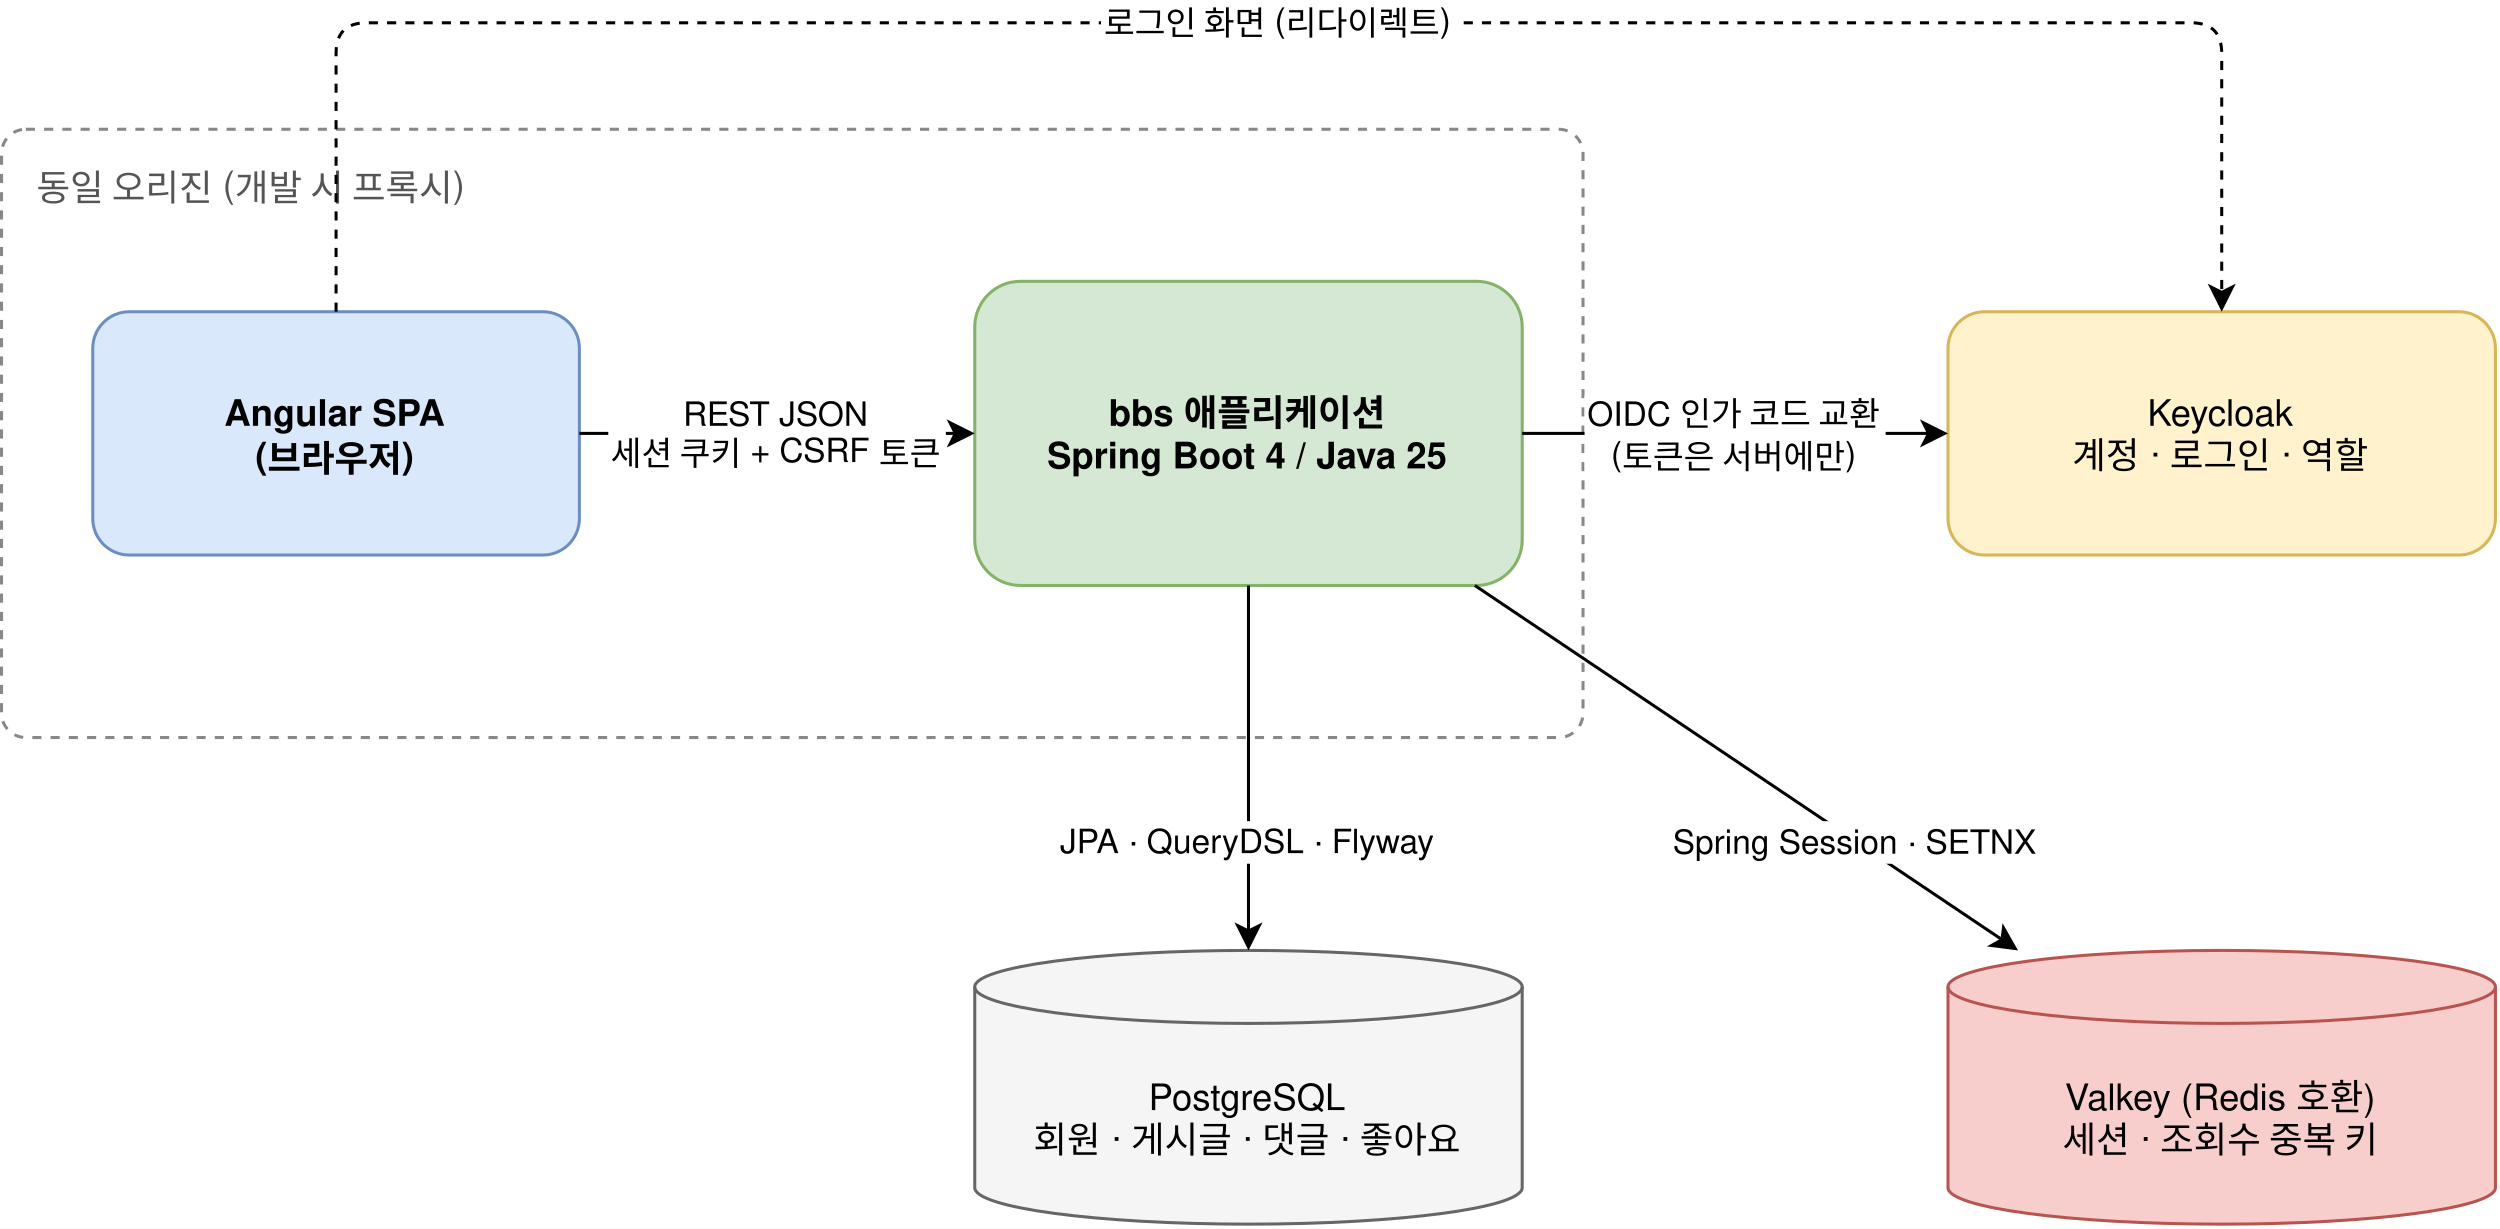
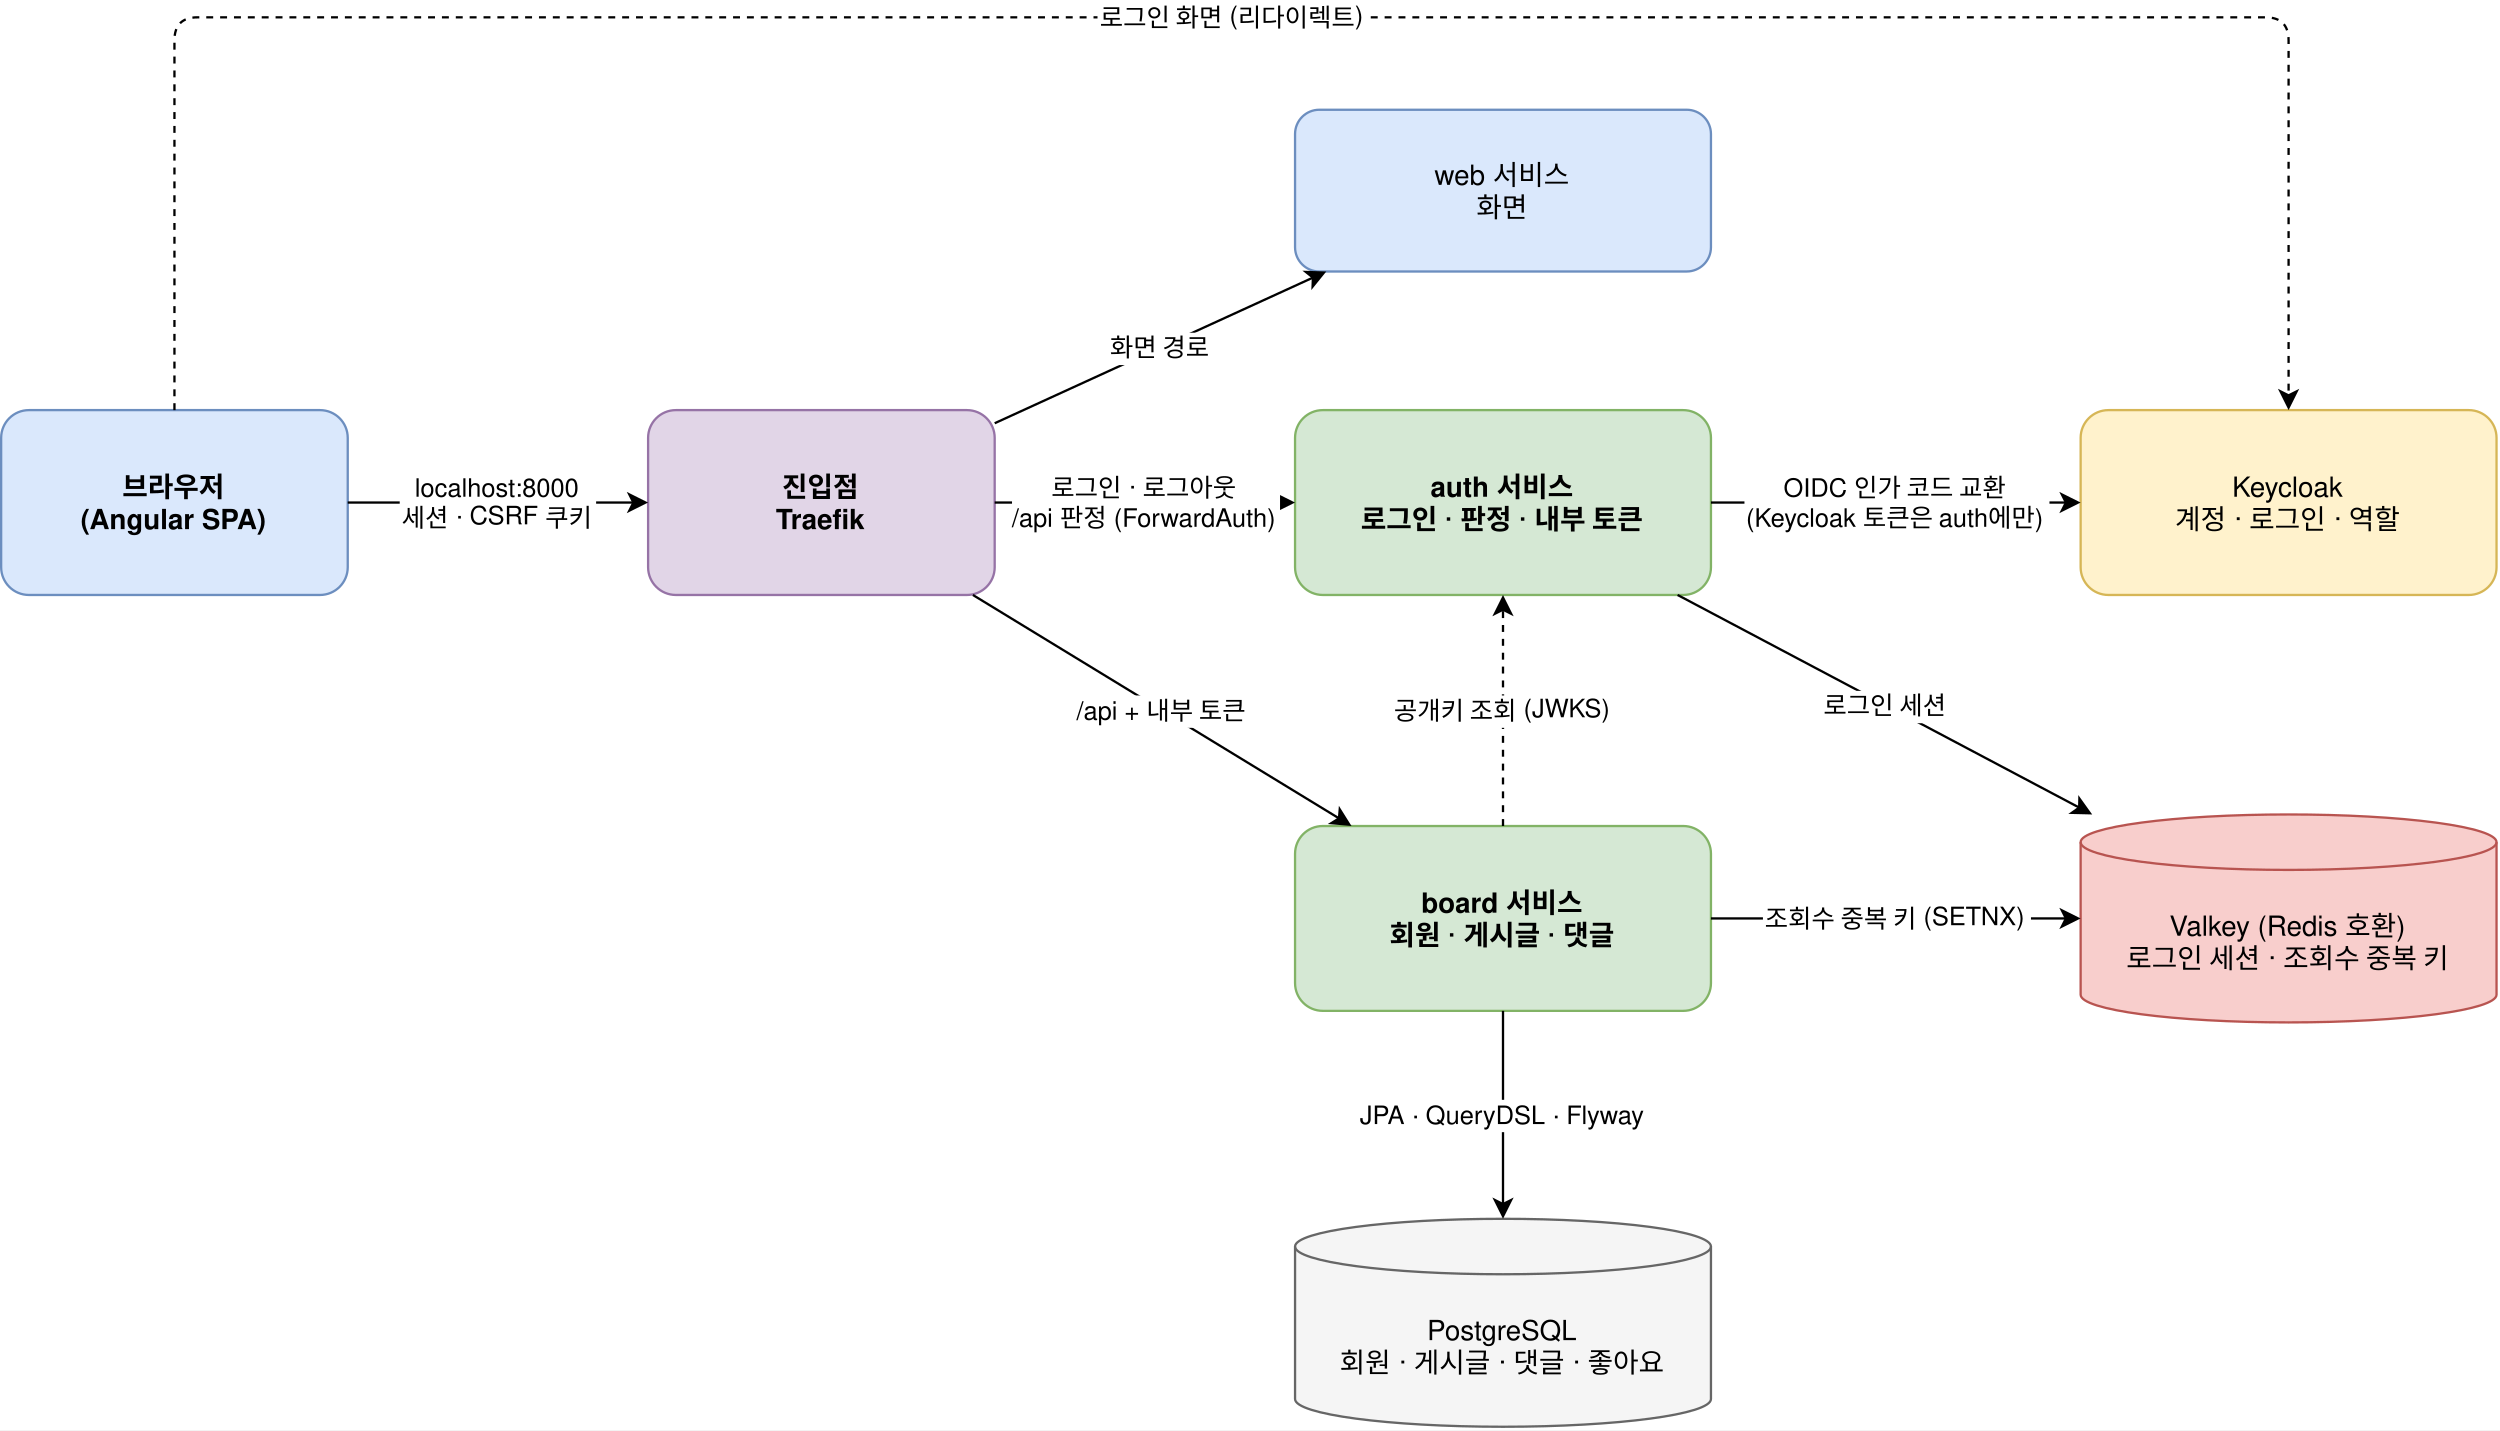
- <svg xmlns="http://www.w3.org/2000/svg" style="background: #ffffff; background-color: #ffffff; color-scheme: light;" version="1.1" width="822px" height="404px" viewBox="0 0 822 404" content="&lt;mxfile host=&quot;Electron&quot;&gt;&#10;  &lt;diagram id=&quot;context&quot; name=&quot;컨텍스트&quot;&gt;&#10;    &lt;mxGraphModel grid=&quot;0&quot; gridSize=&quot;10&quot; guides=&quot;1&quot; tooltips=&quot;1&quot; connect=&quot;1&quot; arrows=&quot;1&quot; fold=&quot;0&quot; page=&quot;0&quot; pageScale=&quot;1&quot; pageWidth=&quot;827&quot; pageHeight=&quot;1169&quot; background=&quot;#ffffff&quot; math=&quot;0&quot; shadow=&quot;0&quot;&gt;&#10;      &lt;root&gt;&#10;        &lt;mxCell id=&quot;0&quot; /&gt;&#10;        &lt;mxCell id=&quot;1&quot; parent=&quot;0&quot; /&gt;&#10;        &lt;mxCell id=&quot;grp&quot; parent=&quot;1&quot; style=&quot;rounded=1;dashed=1;fillColor=none;strokeColor=#888888;verticalAlign=top;align=left;spacingLeft=10;spacingTop=6;fontColor=#555555;arcSize=4;&quot; value=&quot;동일 오리진 (개발 시 프록시)&quot; vertex=&quot;1&quot;&gt;&#10;          &lt;mxGeometry height=&quot;200&quot; width=&quot;520&quot; x=&quot;20&quot; y=&quot;70&quot; as=&quot;geometry&quot; /&gt;&#10;        &lt;/mxCell&gt;&#10;        &lt;mxCell id=&quot;spa&quot; parent=&quot;1&quot; style=&quot;rounded=1;fillColor=#dae8fc;strokeColor=#6c8ebf;fontStyle=1;&quot; value=&quot;Angular SPA&amp;#xa;(브라우저)&quot; vertex=&quot;1&quot;&gt;&#10;          &lt;mxGeometry height=&quot;80&quot; width=&quot;160&quot; x=&quot;50&quot; y=&quot;130&quot; as=&quot;geometry&quot; /&gt;&#10;        &lt;/mxCell&gt;&#10;        &lt;mxCell id=&quot;app&quot; parent=&quot;1&quot; style=&quot;rounded=1;fillColor=#d5e8d4;strokeColor=#82b366;fontStyle=1;&quot; value=&quot;bbs 애플리케이션&amp;#xa;Spring Boot 4 / Java 25&quot; vertex=&quot;1&quot;&gt;&#10;          &lt;mxGeometry height=&quot;100&quot; width=&quot;180&quot; x=&quot;340&quot; y=&quot;120&quot; as=&quot;geometry&quot; /&gt;&#10;        &lt;/mxCell&gt;&#10;        &lt;mxCell id=&quot;kc&quot; parent=&quot;1&quot; style=&quot;rounded=1;fillColor=#fff2cc;strokeColor=#d6b656;&quot; value=&quot;Keycloak&amp;#xa;계정 · 로그인 · 역할&quot; vertex=&quot;1&quot;&gt;&#10;          &lt;mxGeometry height=&quot;80&quot; width=&quot;180&quot; x=&quot;660&quot; y=&quot;130&quot; as=&quot;geometry&quot; /&gt;&#10;        &lt;/mxCell&gt;&#10;        &lt;mxCell id=&quot;pg&quot; parent=&quot;1&quot; style=&quot;shape=cylinder3;boundedLbl=1;size=12;fillColor=#f5f5f5;strokeColor=#666666;&quot; value=&quot;PostgreSQL&amp;#xa;회원 · 게시글 · 댓글 · 좋아요&quot; vertex=&quot;1&quot;&gt;&#10;          &lt;mxGeometry height=&quot;90&quot; width=&quot;180&quot; x=&quot;340&quot; y=&quot;340&quot; as=&quot;geometry&quot; /&gt;&#10;        &lt;/mxCell&gt;&#10;        &lt;mxCell id=&quot;rd&quot; parent=&quot;1&quot; style=&quot;shape=cylinder3;boundedLbl=1;size=12;fillColor=#f8cecc;strokeColor=#b85450;&quot; value=&quot;Valkey (Redis 호환)&amp;#xa;세션 · 조회수 중복 키&quot; vertex=&quot;1&quot;&gt;&#10;          &lt;mxGeometry height=&quot;90&quot; width=&quot;180&quot; x=&quot;660&quot; y=&quot;340&quot; as=&quot;geometry&quot; /&gt;&#10;        &lt;/mxCell&gt;&#10;        &lt;mxCell id=&quot;e1&quot; edge=&quot;1&quot; parent=&quot;1&quot; source=&quot;spa&quot; style=&quot;endArrow=classic;fontSize=11;labelBackgroundColor=#ffffff;&quot; target=&quot;app&quot; value=&quot;REST JSON&amp;#xa;세션 쿠키 + CSRF 토큰&quot;&gt;&#10;          &lt;mxGeometry relative=&quot;1&quot; as=&quot;geometry&quot; /&gt;&#10;        &lt;/mxCell&gt;&#10;        &lt;mxCell id=&quot;e2&quot; edge=&quot;1&quot; parent=&quot;1&quot; source=&quot;app&quot; style=&quot;endArrow=classic;fontSize=11;labelBackgroundColor=#ffffff;&quot; target=&quot;kc&quot; value=&quot;OIDC 인가 코드 교환&amp;#xa;(토큰은 서버에만)&quot;&gt;&#10;          &lt;mxGeometry relative=&quot;1&quot; as=&quot;geometry&quot; /&gt;&#10;        &lt;/mxCell&gt;&#10;        &lt;mxCell id=&quot;e3&quot; edge=&quot;1&quot; parent=&quot;1&quot; source=&quot;spa&quot; style=&quot;endArrow=classic;dashed=1;fontSize=11;labelBackgroundColor=#ffffff;edgeStyle=orthogonalEdgeStyle;exitX=0.5;exitY=0;entryX=0.5;entryY=0;&quot; target=&quot;kc&quot; value=&quot;로그인 화면 (리다이렉트)&quot;&gt;&#10;          &lt;mxGeometry relative=&quot;1&quot; as=&quot;geometry&quot;&gt;&#10;            &lt;Array as=&quot;points&quot;&gt;&#10;              &lt;mxPoint x=&quot;130&quot; y=&quot;35&quot; /&gt;&#10;              &lt;mxPoint x=&quot;750&quot; y=&quot;35&quot; /&gt;&#10;            &lt;/Array&gt;&#10;          &lt;/mxGeometry&gt;&#10;        &lt;/mxCell&gt;&#10;        &lt;mxCell id=&quot;e4&quot; edge=&quot;1&quot; parent=&quot;1&quot; source=&quot;app&quot; style=&quot;endArrow=classic;fontSize=11;labelBackgroundColor=#ffffff;&quot; target=&quot;pg&quot; value=&quot;JPA · QueryDSL · Flyway&quot;&gt;&#10;          &lt;mxGeometry relative=&quot;1&quot; x=&quot;0.4&quot; as=&quot;geometry&quot; /&gt;&#10;        &lt;/mxCell&gt;&#10;        &lt;mxCell id=&quot;e5&quot; edge=&quot;1&quot; parent=&quot;1&quot; source=&quot;app&quot; style=&quot;endArrow=classic;fontSize=11;labelBackgroundColor=#ffffff;&quot; target=&quot;rd&quot; value=&quot;Spring Session · SETNX&quot;&gt;&#10;          &lt;mxGeometry relative=&quot;1&quot; x=&quot;0.4&quot; as=&quot;geometry&quot; /&gt;&#10;        &lt;/mxCell&gt;&#10;      &lt;/root&gt;&#10;    &lt;/mxGraphModel&gt;&#10;  &lt;/diagram&gt;&#10;&lt;/mxfile&gt;&#10;">
+ <svg xmlns="http://www.w3.org/2000/svg" style="background: #ffffff; background-color: #ffffff; color-scheme: light;" version="1.1" width="1082px" height="619px" viewBox="0 0 1082 619" content="&lt;mxfile host=&quot;Electron&quot;&gt;&#10;  &lt;diagram id=&quot;context&quot; name=&quot;컨텍스트&quot;&gt;&#10;    &lt;mxGraphModel grid=&quot;0&quot; gridSize=&quot;10&quot; guides=&quot;1&quot; tooltips=&quot;1&quot; connect=&quot;1&quot; arrows=&quot;1&quot; fold=&quot;0&quot; page=&quot;0&quot; pageScale=&quot;1&quot; pageWidth=&quot;827&quot; pageHeight=&quot;1169&quot; background=&quot;#ffffff&quot; math=&quot;0&quot; shadow=&quot;0&quot;&gt;&#10;      &lt;root&gt;&#10;        &lt;mxCell id=&quot;0&quot; /&gt;&#10;        &lt;mxCell id=&quot;1&quot; parent=&quot;0&quot; /&gt;&#10;        &lt;mxCell id=&quot;browser&quot; parent=&quot;1&quot; style=&quot;rounded=1;fillColor=#dae8fc;strokeColor=#6c8ebf;fontStyle=1;&quot; value=&quot;브라우저&amp;#xa;(Angular SPA)&quot; vertex=&quot;1&quot;&gt;&#10;          &lt;mxGeometry height=&quot;80&quot; width=&quot;150&quot; x=&quot;20&quot; y=&quot;150&quot; as=&quot;geometry&quot; /&gt;&#10;        &lt;/mxCell&gt;&#10;        &lt;mxCell id=&quot;entry&quot; parent=&quot;1&quot; style=&quot;rounded=1;fillColor=#e1d5e7;strokeColor=#9673a6;fontStyle=1;&quot; value=&quot;진입점&amp;#xa;Traefik&quot; vertex=&quot;1&quot;&gt;&#10;          &lt;mxGeometry height=&quot;80&quot; width=&quot;150&quot; x=&quot;300&quot; y=&quot;150&quot; as=&quot;geometry&quot; /&gt;&#10;        &lt;/mxCell&gt;&#10;        &lt;mxCell id=&quot;web&quot; parent=&quot;1&quot; style=&quot;rounded=1;fillColor=#dae8fc;strokeColor=#6c8ebf;&quot; value=&quot;web 서비스&amp;#xa;화면&quot; vertex=&quot;1&quot;&gt;&#10;          &lt;mxGeometry height=&quot;70&quot; width=&quot;180&quot; x=&quot;580&quot; y=&quot;20&quot; as=&quot;geometry&quot; /&gt;&#10;        &lt;/mxCell&gt;&#10;        &lt;mxCell id=&quot;auth&quot; parent=&quot;1&quot; style=&quot;rounded=1;fillColor=#d5e8d4;strokeColor=#82b366;fontStyle=1;&quot; value=&quot;auth 서비스&amp;#xa;로그인 · 판정 · 내부 토큰&quot; vertex=&quot;1&quot;&gt;&#10;          &lt;mxGeometry height=&quot;80&quot; width=&quot;180&quot; x=&quot;580&quot; y=&quot;150&quot; as=&quot;geometry&quot; /&gt;&#10;        &lt;/mxCell&gt;&#10;        &lt;mxCell id=&quot;board&quot; parent=&quot;1&quot; style=&quot;rounded=1;fillColor=#d5e8d4;strokeColor=#82b366;fontStyle=1;&quot; value=&quot;board 서비스&amp;#xa;회원 · 게시글 · 댓글&quot; vertex=&quot;1&quot;&gt;&#10;          &lt;mxGeometry height=&quot;80&quot; width=&quot;180&quot; x=&quot;580&quot; y=&quot;330&quot; as=&quot;geometry&quot; /&gt;&#10;        &lt;/mxCell&gt;&#10;        &lt;mxCell id=&quot;kc&quot; parent=&quot;1&quot; style=&quot;rounded=1;fillColor=#fff2cc;strokeColor=#d6b656;&quot; value=&quot;Keycloak&amp;#xa;계정 · 로그인 · 역할&quot; vertex=&quot;1&quot;&gt;&#10;          &lt;mxGeometry height=&quot;80&quot; width=&quot;180&quot; x=&quot;920&quot; y=&quot;150&quot; as=&quot;geometry&quot; /&gt;&#10;        &lt;/mxCell&gt;&#10;        &lt;mxCell id=&quot;pg&quot; parent=&quot;1&quot; style=&quot;shape=cylinder3;boundedLbl=1;size=12;fillColor=#f5f5f5;strokeColor=#666666;&quot; value=&quot;PostgreSQL&amp;#xa;회원 · 게시글 · 댓글 · 좋아요&quot; vertex=&quot;1&quot;&gt;&#10;          &lt;mxGeometry height=&quot;90&quot; width=&quot;180&quot; x=&quot;580&quot; y=&quot;500&quot; as=&quot;geometry&quot; /&gt;&#10;        &lt;/mxCell&gt;&#10;        &lt;mxCell id=&quot;vk&quot; parent=&quot;1&quot; style=&quot;shape=cylinder3;boundedLbl=1;size=12;fillColor=#f8cecc;strokeColor=#b85450;&quot; value=&quot;Valkey (Redis 호환)&amp;#xa;로그인 세션 · 조회수 중복 키&quot; vertex=&quot;1&quot;&gt;&#10;          &lt;mxGeometry height=&quot;90&quot; width=&quot;180&quot; x=&quot;920&quot; y=&quot;325&quot; as=&quot;geometry&quot; /&gt;&#10;        &lt;/mxCell&gt;&#10;        &lt;mxCell id=&quot;e1&quot; edge=&quot;1&quot; parent=&quot;1&quot; source=&quot;browser&quot; style=&quot;endArrow=classic;fontSize=11;labelBackgroundColor=#ffffff;&quot; target=&quot;entry&quot; value=&quot;localhost:8000&amp;#xa;세션 · CSRF 쿠키&quot;&gt;&#10;          &lt;mxGeometry relative=&quot;1&quot; as=&quot;geometry&quot; /&gt;&#10;        &lt;/mxCell&gt;&#10;        &lt;mxCell id=&quot;e2&quot; edge=&quot;1&quot; parent=&quot;1&quot; source=&quot;entry&quot; style=&quot;endArrow=classic;fontSize=11;labelBackgroundColor=#ffffff;&quot; target=&quot;web&quot; value=&quot;화면 경로&quot;&gt;&#10;          &lt;mxGeometry relative=&quot;1&quot; as=&quot;geometry&quot; /&gt;&#10;        &lt;/mxCell&gt;&#10;        &lt;mxCell id=&quot;e3&quot; edge=&quot;1&quot; parent=&quot;1&quot; source=&quot;entry&quot; style=&quot;endArrow=classic;fontSize=11;labelBackgroundColor=#ffffff;&quot; target=&quot;auth&quot; value=&quot;로그인 · 로그아웃&amp;#xa;/api 판정 (ForwardAuth)&quot;&gt;&#10;          &lt;mxGeometry relative=&quot;1&quot; as=&quot;geometry&quot; /&gt;&#10;        &lt;/mxCell&gt;&#10;        &lt;mxCell id=&quot;e4&quot; edge=&quot;1&quot; parent=&quot;1&quot; source=&quot;entry&quot; style=&quot;endArrow=classic;fontSize=11;labelBackgroundColor=#ffffff;&quot; target=&quot;board&quot; value=&quot;/api + 내부 토큰&quot;&gt;&#10;          &lt;mxGeometry relative=&quot;1&quot; as=&quot;geometry&quot; /&gt;&#10;        &lt;/mxCell&gt;&#10;        &lt;mxCell id=&quot;e5&quot; edge=&quot;1&quot; parent=&quot;1&quot; source=&quot;auth&quot; style=&quot;endArrow=classic;fontSize=11;labelBackgroundColor=#ffffff;&quot; target=&quot;kc&quot; value=&quot;OIDC 인가 코드 교환&amp;#xa;(Keycloak 토큰은 auth에만)&quot;&gt;&#10;          &lt;mxGeometry relative=&quot;1&quot; as=&quot;geometry&quot; /&gt;&#10;        &lt;/mxCell&gt;&#10;        &lt;mxCell id=&quot;e6&quot; edge=&quot;1&quot; parent=&quot;1&quot; source=&quot;browser&quot; style=&quot;endArrow=classic;dashed=1;fontSize=11;labelBackgroundColor=#ffffff;edgeStyle=orthogonalEdgeStyle;exitX=0.5;exitY=0;entryX=0.5;entryY=0;&quot; target=&quot;kc&quot; value=&quot;로그인 화면 (리다이렉트)&quot;&gt;&#10;          &lt;mxGeometry relative=&quot;1&quot; as=&quot;geometry&quot;&gt;&#10;            &lt;Array as=&quot;points&quot;&gt;&#10;              &lt;mxPoint x=&quot;95&quot; y=&quot;-20&quot; /&gt;&#10;              &lt;mxPoint x=&quot;1010&quot; y=&quot;-20&quot; /&gt;&#10;            &lt;/Array&gt;&#10;          &lt;/mxGeometry&gt;&#10;        &lt;/mxCell&gt;&#10;        &lt;mxCell id=&quot;e7&quot; edge=&quot;1&quot; parent=&quot;1&quot; source=&quot;board&quot; style=&quot;endArrow=classic;dashed=1;fontSize=11;labelBackgroundColor=#ffffff;&quot; target=&quot;auth&quot; value=&quot;공개키 조회 (JWKS)&quot;&gt;&#10;          &lt;mxGeometry relative=&quot;1&quot; as=&quot;geometry&quot; /&gt;&#10;        &lt;/mxCell&gt;&#10;        &lt;mxCell id=&quot;e8&quot; edge=&quot;1&quot; parent=&quot;1&quot; source=&quot;auth&quot; style=&quot;endArrow=classic;fontSize=11;labelBackgroundColor=#ffffff;&quot; target=&quot;vk&quot; value=&quot;로그인 세션&quot;&gt;&#10;          &lt;mxGeometry relative=&quot;1&quot; as=&quot;geometry&quot; /&gt;&#10;        &lt;/mxCell&gt;&#10;        &lt;mxCell id=&quot;e9&quot; edge=&quot;1&quot; parent=&quot;1&quot; source=&quot;board&quot; style=&quot;endArrow=classic;fontSize=11;labelBackgroundColor=#ffffff;&quot; target=&quot;vk&quot; value=&quot;조회수 중복 키 (SETNX)&quot;&gt;&#10;          &lt;mxGeometry relative=&quot;1&quot; as=&quot;geometry&quot; /&gt;&#10;        &lt;/mxCell&gt;&#10;        &lt;mxCell id=&quot;e10&quot; edge=&quot;1&quot; parent=&quot;1&quot; source=&quot;board&quot; style=&quot;endArrow=classic;fontSize=11;labelBackgroundColor=#ffffff;&quot; target=&quot;pg&quot; value=&quot;JPA · QueryDSL · Flyway&quot;&gt;&#10;          &lt;mxGeometry relative=&quot;1&quot; as=&quot;geometry&quot; /&gt;&#10;        &lt;/mxCell&gt;&#10;      &lt;/root&gt;&#10;    &lt;/mxGraphModel&gt;&#10;  &lt;/diagram&gt;&#10;&lt;/mxfile&gt;&#10;">
  <defs />
  <rect fill="#ffffff" width="100%" height="100%" x="0" y="0" style="fill: rgb(255, 255, 255);" />
  <g>
    <g data-cell-id="0">
      <g data-cell-id="1">
-         <g data-cell-id="grp">
-           <g transform="translate(0.5,0.5)">
-             <rect x="0" y="42" width="520" height="200" rx="8" ry="8" fill="none" stroke="#888888" stroke-dasharray="3 3" pointer-events="all" style="stroke: rgb(136, 136, 136);" />
-           </g>
-           <g>
-             <g fill="#555555" font-family="Helvetica" text-anchor="start" font-size="12px" style="fill: rgb(85, 85, 85);">
-               <text x="12" y="66">동일 오리진 (개발 시 프록시)</text>
-             </g>
-           </g>
-         </g>
-         <g data-cell-id="spa">
-           <g transform="translate(0.5,0.5)">
-             <rect x="30" y="102" width="160" height="80" rx="12" ry="12" fill="#dae8fc" stroke="#6c8ebf" pointer-events="all" style="fill: rgb(218, 232, 252); stroke: rgb(108, 142, 191);" />
-           </g>
-           <g>
-             <g fill="#000000" font-family="Helvetica" font-weight="bold" text-anchor="middle" font-size="12px" style="fill: rgb(0, 0, 0);">
-               <text x="110" y="140">Angular SPA</text>
-               <text x="110" y="154">(브라우저)</text>
-             </g>
-           </g>
-         </g>
-         <g data-cell-id="app">
-           <g transform="translate(0.5,0.5)">
-             <rect x="320" y="92" width="180" height="100" rx="15" ry="15" fill="#d5e8d4" stroke="#82b366" pointer-events="all" style="fill: rgb(213, 232, 212); stroke: rgb(130, 179, 102);" />
-           </g>
-           <g>
-             <g fill="#000000" font-family="Helvetica" font-weight="bold" text-anchor="middle" font-size="12px" style="fill: rgb(0, 0, 0);">
-               <text x="410" y="140">bbs 애플리케이션</text>
-               <text x="410" y="154">Spring Boot 4 / Java 25</text>
+         <g data-cell-id="browser">
+           <g transform="translate(0.5,0.5)">
+             <rect x="0" y="177" width="150" height="80" rx="12" ry="12" fill="#dae8fc" stroke="#6c8ebf" pointer-events="all" style="fill: rgb(218, 232, 252); stroke: rgb(108, 142, 191);" />
+           </g>
+           <g>
+             <g fill="#000000" font-family="Helvetica" font-weight="bold" text-anchor="middle" font-size="12px" style="fill: rgb(0, 0, 0);">
+               <text x="75" y="215">브라우저</text>
+               <text x="75" y="229">(Angular SPA)</text>
+             </g>
+           </g>
+         </g>
+         <g data-cell-id="entry">
+           <g transform="translate(0.5,0.5)">
+             <rect x="280" y="177" width="150" height="80" rx="12" ry="12" fill="#e1d5e7" stroke="#9673a6" pointer-events="all" style="fill: rgb(225, 213, 231); stroke: rgb(150, 115, 166);" />
+           </g>
+           <g>
+             <g fill="#000000" font-family="Helvetica" font-weight="bold" text-anchor="middle" font-size="12px" style="fill: rgb(0, 0, 0);">
+               <text x="355" y="215">진입점</text>
+               <text x="355" y="229">Traefik</text>
+             </g>
+           </g>
+         </g>
+         <g data-cell-id="web">
+           <g transform="translate(0.5,0.5)">
+             <rect x="560" y="47" width="180" height="70" rx="10.5" ry="10.5" fill="#dae8fc" stroke="#6c8ebf" pointer-events="all" style="fill: rgb(218, 232, 252); stroke: rgb(108, 142, 191);" />
+           </g>
+           <g>
+             <g fill="#000000" font-family="Helvetica" text-anchor="middle" font-size="12px" style="fill: rgb(0, 0, 0);">
+               <text x="650" y="80">web 서비스</text>
+               <text x="650" y="94">화면</text>
+             </g>
+           </g>
+         </g>
+         <g data-cell-id="auth">
+           <g transform="translate(0.5,0.5)">
+             <rect x="560" y="177" width="180" height="80" rx="12" ry="12" fill="#d5e8d4" stroke="#82b366" pointer-events="all" style="fill: rgb(213, 232, 212); stroke: rgb(130, 179, 102);" />
+           </g>
+           <g>
+             <g fill="#000000" font-family="Helvetica" font-weight="bold" text-anchor="middle" font-size="12px" style="fill: rgb(0, 0, 0);">
+               <text x="650" y="215">auth 서비스</text>
+               <text x="650" y="229">로그인 · 판정 · 내부 토큰</text>
+             </g>
+           </g>
+         </g>
+         <g data-cell-id="board">
+           <g transform="translate(0.5,0.5)">
+             <rect x="560" y="357" width="180" height="80" rx="12" ry="12" fill="#d5e8d4" stroke="#82b366" pointer-events="all" style="fill: rgb(213, 232, 212); stroke: rgb(130, 179, 102);" />
+           </g>
+           <g>
+             <g fill="#000000" font-family="Helvetica" font-weight="bold" text-anchor="middle" font-size="12px" style="fill: rgb(0, 0, 0);">
+               <text x="650" y="395">board 서비스</text>
+               <text x="650" y="409">회원 · 게시글 · 댓글</text>
            </g>
          </g>
        </g>
        <g data-cell-id="kc">
          <g transform="translate(0.5,0.5)">
-             <rect x="640" y="102" width="180" height="80" rx="12" ry="12" fill="#fff2cc" stroke="#d6b656" pointer-events="all" style="fill: rgb(255, 242, 204); stroke: rgb(214, 182, 86);" />
-           </g>
-           <g>
-             <g fill="#000000" font-family="Helvetica" text-anchor="middle" font-size="12px" style="fill: rgb(0, 0, 0);">
-               <text x="730" y="140">Keycloak</text>
-               <text x="730" y="154">계정 · 로그인 · 역할</text>
+             <rect x="900" y="177" width="180" height="80" rx="12" ry="12" fill="#fff2cc" stroke="#d6b656" pointer-events="all" style="fill: rgb(255, 242, 204); stroke: rgb(214, 182, 86);" />
+           </g>
+           <g>
+             <g fill="#000000" font-family="Helvetica" text-anchor="middle" font-size="12px" style="fill: rgb(0, 0, 0);">
+               <text x="990" y="215">Keycloak</text>
+               <text x="990" y="229">계정 · 로그인 · 역할</text>
            </g>
          </g>
        </g>
        <g data-cell-id="pg">
          <g transform="translate(0.5,0.5)">
-             <path d="M 320 324 C 320 317.37 360.29 312 410 312 C 433.87 312 456.76 313.26 473.64 315.51 C 490.52 317.77 500 320.82 500 324 L 500 390 C 500 396.63 459.71 402 410 402 C 360.29 402 320 396.63 320 390 Z" fill="#f5f5f5" stroke="#666666" stroke-miterlimit="10" pointer-events="all" style="fill: rgb(245, 245, 245); stroke: rgb(102, 102, 102);" />
-             <path d="M 500 324 C 500 330.63 459.71 336 410 336 C 360.29 336 320 330.63 320 324" fill="none" stroke="#666666" stroke-miterlimit="10" pointer-events="all" style="stroke: rgb(102, 102, 102);" />
-           </g>
-           <g>
-             <g fill="#000000" font-family="Helvetica" text-anchor="middle" font-size="12px" style="fill: rgb(0, 0, 0);">
-               <text x="410" y="365">PostgreSQL</text>
-               <text x="410" y="379">회원 · 게시글 · 댓글 · 좋아요</text>
-             </g>
-           </g>
-         </g>
-         <g data-cell-id="rd">
-           <g transform="translate(0.5,0.5)">
-             <path d="M 640 324 C 640 317.37 680.29 312 730 312 C 753.87 312 776.76 313.26 793.64 315.51 C 810.52 317.77 820 320.82 820 324 L 820 390 C 820 396.63 779.71 402 730 402 C 680.29 402 640 396.63 640 390 Z" fill="#f8cecc" stroke="#b85450" stroke-miterlimit="10" pointer-events="all" style="fill: rgb(248, 206, 204); stroke: rgb(184, 84, 80);" />
-             <path d="M 820 324 C 820 330.63 779.71 336 730 336 C 680.29 336 640 330.63 640 324" fill="none" stroke="#b85450" stroke-miterlimit="10" pointer-events="all" style="stroke: rgb(184, 84, 80);" />
-           </g>
-           <g>
-             <g fill="#000000" font-family="Helvetica" text-anchor="middle" font-size="12px" style="fill: rgb(0, 0, 0);">
-               <text x="730" y="365">Valkey (Redis 호환)</text>
-               <text x="730" y="379">세션 · 조회수 중복 키</text>
+             <path d="M 560 539 C 560 532.37 600.29 527 650 527 C 673.87 527 696.76 528.26 713.64 530.51 C 730.52 532.77 740 535.82 740 539 L 740 605 C 740 611.63 699.71 617 650 617 C 600.29 617 560 611.63 560 605 Z" fill="#f5f5f5" stroke="#666666" stroke-miterlimit="10" pointer-events="all" style="fill: rgb(245, 245, 245); stroke: rgb(102, 102, 102);" />
+             <path d="M 740 539 C 740 545.63 699.71 551 650 551 C 600.29 551 560 545.63 560 539" fill="none" stroke="#666666" stroke-miterlimit="10" pointer-events="all" style="stroke: rgb(102, 102, 102);" />
+           </g>
+           <g>
+             <g fill="#000000" font-family="Helvetica" text-anchor="middle" font-size="12px" style="fill: rgb(0, 0, 0);">
+               <text x="650" y="580">PostgreSQL</text>
+               <text x="650" y="594">회원 · 게시글 · 댓글 · 좋아요</text>
+             </g>
+           </g>
+         </g>
+         <g data-cell-id="vk">
+           <g transform="translate(0.5,0.5)">
+             <path d="M 900 364 C 900 357.37 940.29 352 990 352 C 1013.87 352 1036.76 353.26 1053.64 355.51 C 1070.52 357.77 1080 360.82 1080 364 L 1080 430 C 1080 436.63 1039.71 442 990 442 C 940.29 442 900 436.63 900 430 Z" fill="#f8cecc" stroke="#b85450" stroke-miterlimit="10" pointer-events="all" style="fill: rgb(248, 206, 204); stroke: rgb(184, 84, 80);" />
+             <path d="M 1080 364 C 1080 370.63 1039.71 376 990 376 C 940.29 376 900 370.63 900 364" fill="none" stroke="#b85450" stroke-miterlimit="10" pointer-events="all" style="stroke: rgb(184, 84, 80);" />
+           </g>
+           <g>
+             <g fill="#000000" font-family="Helvetica" text-anchor="middle" font-size="12px" style="fill: rgb(0, 0, 0);">
+               <text x="990" y="405">Valkey (Redis 호환)</text>
+               <text x="990" y="419">로그인 세션 · 조회수 중복 키</text>
            </g>
          </g>
        </g>
        <g data-cell-id="e1">
          <g transform="translate(0.5,0.5)">
-             <path d="M 190 142 L 313.63 142" fill="none" stroke="#000000" stroke-miterlimit="10" pointer-events="stroke" style="stroke: rgb(0, 0, 0);" />
-             <path d="M 318.88 142 L 311.88 145.5 L 313.63 142 L 311.88 138.5 Z" fill="#000000" stroke="#000000" stroke-miterlimit="10" pointer-events="all" style="fill: rgb(0, 0, 0); stroke: rgb(0, 0, 0);" />
-           </g>
-           <g>
-             <g fill="#000000" font-family="Helvetica" text-anchor="middle" font-size="11px" style="fill: rgb(0, 0, 0);">
-               <rect fill="#ffffff" stroke="none" x="200" y="130" width="111" height="27" stroke-width="0" style="fill: rgb(255, 255, 255);" />
-               <text x="255" y="140">REST JSON</text>
-               <text x="255" y="153">세션 쿠키 + CSRF 토큰</text>
+             <path d="M 150 217 L 273.63 217" fill="none" stroke="#000000" stroke-miterlimit="10" pointer-events="stroke" style="stroke: rgb(0, 0, 0);" />
+             <path d="M 278.88 217 L 271.88 220.5 L 273.63 217 L 271.88 213.5 Z" fill="#000000" stroke="#000000" stroke-miterlimit="10" pointer-events="all" style="fill: rgb(0, 0, 0); stroke: rgb(0, 0, 0);" />
+           </g>
+           <g>
+             <g fill="#000000" font-family="Helvetica" text-anchor="middle" font-size="11px" style="fill: rgb(0, 0, 0);">
+               <rect fill="#ffffff" stroke="none" x="173" y="205" width="85" height="27" stroke-width="0" style="fill: rgb(255, 255, 255);" />
+               <text x="215" y="215">localhost:8000</text>
+               <text x="215" y="228">세션 · CSRF 쿠키</text>
            </g>
          </g>
        </g>
        <g data-cell-id="e2">
          <g transform="translate(0.5,0.5)">
-             <path d="M 500 142 L 633.63 142" fill="none" stroke="#000000" stroke-miterlimit="10" pointer-events="stroke" style="stroke: rgb(0, 0, 0);" />
-             <path d="M 638.88 142 L 631.88 145.5 L 633.63 142 L 631.88 138.5 Z" fill="#000000" stroke="#000000" stroke-miterlimit="10" pointer-events="all" style="fill: rgb(0, 0, 0); stroke: rgb(0, 0, 0);" />
-           </g>
-           <g>
-             <g fill="#000000" font-family="Helvetica" text-anchor="middle" font-size="11px" style="fill: rgb(0, 0, 0);">
-               <rect fill="#ffffff" stroke="none" x="521" y="130" width="99" height="27" stroke-width="0" style="fill: rgb(255, 255, 255);" />
-               <text x="570" y="140">OIDC 인가 코드 교환</text>
-               <text x="570" y="153">(토큰은 서버에만)</text>
+             <path d="M 430 182.68 L 567.73 119.65" fill="none" stroke="#000000" stroke-miterlimit="10" pointer-events="stroke" style="stroke: rgb(0, 0, 0);" />
+             <path d="M 572.5 117.47 L 567.59 123.56 L 567.73 119.65 L 564.68 117.2 Z" fill="#000000" stroke="#000000" stroke-miterlimit="10" pointer-events="all" style="fill: rgb(0, 0, 0); stroke: rgb(0, 0, 0);" />
+           </g>
+           <g>
+             <g fill="#000000" font-family="Helvetica" text-anchor="middle" font-size="11px" style="fill: rgb(0, 0, 0);">
+               <rect fill="#ffffff" stroke="none" x="479" y="144" width="46" height="14" stroke-width="0" style="fill: rgb(255, 255, 255);" />
+               <text x="501.84" y="154.3">화면 경로</text>
            </g>
          </g>
        </g>
        <g data-cell-id="e3">
          <g transform="translate(0.5,0.5)">
-             <path d="M 110 102 L 110 17 Q 110 7 120 7 L 720 7 Q 730 7 730 17 L 730 95.63" fill="none" stroke="#000000" stroke-miterlimit="10" stroke-dasharray="3 3" pointer-events="stroke" style="stroke: rgb(0, 0, 0);" />
-             <path d="M 730 100.88 L 726.5 93.88 L 730 95.63 L 733.5 93.88 Z" fill="#000000" stroke="#000000" stroke-miterlimit="10" pointer-events="all" style="fill: rgb(0, 0, 0); stroke: rgb(0, 0, 0);" />
-           </g>
-           <g>
-             <g fill="#000000" font-family="Helvetica" text-anchor="middle" font-size="11px" style="fill: rgb(0, 0, 0);">
-               <rect fill="#ffffff" stroke="none" x="362" y="1" width="117" height="14" stroke-width="0" style="fill: rgb(255, 255, 255);" />
-               <text x="420" y="11.5">로그인 화면 (리다이렉트)</text>
+             <path d="M 430 217 L 553.63 217" fill="none" stroke="#000000" stroke-miterlimit="10" pointer-events="stroke" style="stroke: rgb(0, 0, 0);" />
+             <path d="M 558.88 217 L 551.88 220.5 L 553.63 217 L 551.88 213.5 Z" fill="#000000" stroke="#000000" stroke-miterlimit="10" pointer-events="all" style="fill: rgb(0, 0, 0); stroke: rgb(0, 0, 0);" />
+           </g>
+           <g>
+             <g fill="#000000" font-family="Helvetica" text-anchor="middle" font-size="11px" style="fill: rgb(0, 0, 0);">
+               <rect fill="#ffffff" stroke="none" x="438" y="205" width="116" height="27" stroke-width="0" style="fill: rgb(255, 255, 255);" />
+               <text x="495" y="215">로그인 · 로그아웃</text>
+               <text x="495" y="228">/api 판정 (ForwardAuth)</text>
            </g>
          </g>
        </g>
        <g data-cell-id="e4">
          <g transform="translate(0.5,0.5)">
-             <path d="M 410 192 L 410 305.63" fill="none" stroke="#000000" stroke-miterlimit="10" pointer-events="stroke" style="stroke: rgb(0, 0, 0);" />
-             <path d="M 410 310.88 L 406.5 303.88 L 410 305.63 L 413.5 303.88 Z" fill="#000000" stroke="#000000" stroke-miterlimit="10" pointer-events="all" style="fill: rgb(0, 0, 0); stroke: rgb(0, 0, 0);" />
-           </g>
-           <g>
-             <g fill="#000000" font-family="Helvetica" text-anchor="middle" font-size="11px" style="fill: rgb(0, 0, 0);">
-               <rect fill="#ffffff" stroke="none" x="348" y="270" width="125" height="14" stroke-width="0" style="fill: rgb(255, 255, 255);" />
-               <text x="410" y="280.5">JPA · QueryDSL · Flyway</text>
+             <path d="M 420.56 257 L 579.01 353.68" fill="none" stroke="#000000" stroke-miterlimit="10" pointer-events="stroke" style="stroke: rgb(0, 0, 0);" />
+             <path d="M 583.49 356.42 L 575.69 355.76 L 579.01 353.68 L 579.34 349.78 Z" fill="#000000" stroke="#000000" stroke-miterlimit="10" pointer-events="all" style="fill: rgb(0, 0, 0); stroke: rgb(0, 0, 0);" />
+           </g>
+           <g>
+             <g fill="#000000" font-family="Helvetica" text-anchor="middle" font-size="11px" style="fill: rgb(0, 0, 0);">
+               <rect fill="#ffffff" stroke="none" x="465" y="301" width="76" height="14" stroke-width="0" style="fill: rgb(255, 255, 255);" />
+               <text x="502.5" y="311.5">/api + 내부 토큰</text>
            </g>
          </g>
        </g>
        <g data-cell-id="e5">
          <g transform="translate(0.5,0.5)">
-             <path d="M 484.42 192 L 657.74 308.45" fill="none" stroke="#000000" stroke-miterlimit="10" pointer-events="stroke" style="stroke: rgb(0, 0, 0);" />
-             <path d="M 662.1 311.38 L 654.33 310.38 L 657.74 308.45 L 658.24 304.57 Z" fill="#000000" stroke="#000000" stroke-miterlimit="10" pointer-events="all" style="fill: rgb(0, 0, 0); stroke: rgb(0, 0, 0);" />
-           </g>
-           <g>
-             <g fill="#000000" font-family="Helvetica" text-anchor="middle" font-size="11px" style="fill: rgb(0, 0, 0);">
-               <rect fill="#ffffff" stroke="none" x="549" y="270" width="122" height="14" stroke-width="0" style="fill: rgb(255, 255, 255);" />
-               <text x="609.76" y="280.71">Spring Session · SETNX</text>
+             <path d="M 740 217 L 893.63 217" fill="none" stroke="#000000" stroke-miterlimit="10" pointer-events="stroke" style="stroke: rgb(0, 0, 0);" />
+             <path d="M 898.88 217 L 891.88 220.5 L 893.63 217 L 891.88 213.5 Z" fill="#000000" stroke="#000000" stroke-miterlimit="10" pointer-events="all" style="fill: rgb(0, 0, 0); stroke: rgb(0, 0, 0);" />
+           </g>
+           <g>
+             <g fill="#000000" font-family="Helvetica" text-anchor="middle" font-size="11px" style="fill: rgb(0, 0, 0);">
+               <rect fill="#ffffff" stroke="none" x="755" y="205" width="132" height="27" stroke-width="0" style="fill: rgb(255, 255, 255);" />
+               <text x="820" y="215">OIDC 인가 코드 교환</text>
+               <text x="820" y="228">(Keycloak 토큰은 auth에만)</text>
+             </g>
+           </g>
+         </g>
+         <g data-cell-id="e6">
+           <g transform="translate(0.5,0.5)">
+             <path d="M 75 177 L 75 17 Q 75 7 85 7 L 980 7 Q 990 7 990 17 L 990 170.63" fill="none" stroke="#000000" stroke-miterlimit="10" stroke-dasharray="3 3" pointer-events="stroke" style="stroke: rgb(0, 0, 0);" />
+             <path d="M 990 175.88 L 986.5 168.88 L 990 170.63 L 993.5 168.88 Z" fill="#000000" stroke="#000000" stroke-miterlimit="10" pointer-events="all" style="fill: rgb(0, 0, 0); stroke: rgb(0, 0, 0);" />
+           </g>
+           <g>
+             <g fill="#000000" font-family="Helvetica" text-anchor="middle" font-size="11px" style="fill: rgb(0, 0, 0);">
+               <rect fill="#ffffff" stroke="none" x="475" y="1" width="117" height="14" stroke-width="0" style="fill: rgb(255, 255, 255);" />
+               <text x="533" y="11.5">로그인 화면 (리다이렉트)</text>
+             </g>
+           </g>
+         </g>
+         <g data-cell-id="e7">
+           <g transform="translate(0.5,0.5)">
+             <path d="M 650 357 L 650 263.37" fill="none" stroke="#000000" stroke-miterlimit="10" stroke-dasharray="3 3" pointer-events="stroke" style="stroke: rgb(0, 0, 0);" />
+             <path d="M 650 258.12 L 653.5 265.12 L 650 263.37 L 646.5 265.12 Z" fill="#000000" stroke="#000000" stroke-miterlimit="10" pointer-events="all" style="fill: rgb(0, 0, 0); stroke: rgb(0, 0, 0);" />
+           </g>
+           <g>
+             <g fill="#000000" font-family="Helvetica" text-anchor="middle" font-size="11px" style="fill: rgb(0, 0, 0);">
+               <rect fill="#ffffff" stroke="none" x="602" y="301" width="97" height="14" stroke-width="0" style="fill: rgb(255, 255, 255);" />
+               <text x="650" y="311.5">공개키 조회 (JWKS)</text>
+             </g>
+           </g>
+         </g>
+         <g data-cell-id="e8">
+           <g transform="translate(0.5,0.5)">
+             <path d="M 725.56 257 L 899.37 349.02" fill="none" stroke="#000000" stroke-miterlimit="10" pointer-events="stroke" style="stroke: rgb(0, 0, 0);" />
+             <path d="M 904.01 351.48 L 896.19 351.29 L 899.37 349.02 L 899.46 345.11 Z" fill="#000000" stroke="#000000" stroke-miterlimit="10" pointer-events="all" style="fill: rgb(0, 0, 0); stroke: rgb(0, 0, 0);" />
+           </g>
+           <g>
+             <g fill="#000000" font-family="Helvetica" text-anchor="middle" font-size="11px" style="fill: rgb(0, 0, 0);">
+               <rect fill="#ffffff" stroke="none" x="788" y="299" width="56" height="14" stroke-width="0" style="fill: rgb(255, 255, 255);" />
+               <text x="815.7" y="309.22">로그인 세션</text>
+             </g>
+           </g>
+         </g>
+         <g data-cell-id="e9">
+           <g transform="translate(0.5,0.5)">
+             <path d="M 740 397 L 893.63 397" fill="none" stroke="#000000" stroke-miterlimit="10" pointer-events="stroke" style="stroke: rgb(0, 0, 0);" />
+             <path d="M 898.88 397 L 891.88 400.5 L 893.63 397 L 891.88 393.5 Z" fill="#000000" stroke="#000000" stroke-miterlimit="10" pointer-events="all" style="fill: rgb(0, 0, 0); stroke: rgb(0, 0, 0);" />
+           </g>
+           <g>
+             <g fill="#000000" font-family="Helvetica" text-anchor="middle" font-size="11px" style="fill: rgb(0, 0, 0);">
+               <rect fill="#ffffff" stroke="none" x="763" y="391" width="116" height="14" stroke-width="0" style="fill: rgb(255, 255, 255);" />
+               <text x="820" y="401.5">조회수 중복 키 (SETNX)</text>
+             </g>
+           </g>
+         </g>
+         <g data-cell-id="e10">
+           <g transform="translate(0.5,0.5)">
+             <path d="M 650 437 L 650 520.63" fill="none" stroke="#000000" stroke-miterlimit="10" pointer-events="stroke" style="stroke: rgb(0, 0, 0);" />
+             <path d="M 650 525.88 L 646.5 518.88 L 650 520.63 L 653.5 518.88 Z" fill="#000000" stroke="#000000" stroke-miterlimit="10" pointer-events="all" style="fill: rgb(0, 0, 0); stroke: rgb(0, 0, 0);" />
+           </g>
+           <g>
+             <g fill="#000000" font-family="Helvetica" text-anchor="middle" font-size="11px" style="fill: rgb(0, 0, 0);">
+               <rect fill="#ffffff" stroke="none" x="588" y="476" width="125" height="14" stroke-width="0" style="fill: rgb(255, 255, 255);" />
+               <text x="650" y="486.5">JPA · QueryDSL · Flyway</text>
            </g>
          </g>
        </g>
      </g>
    </g>
  </g>
</svg>
